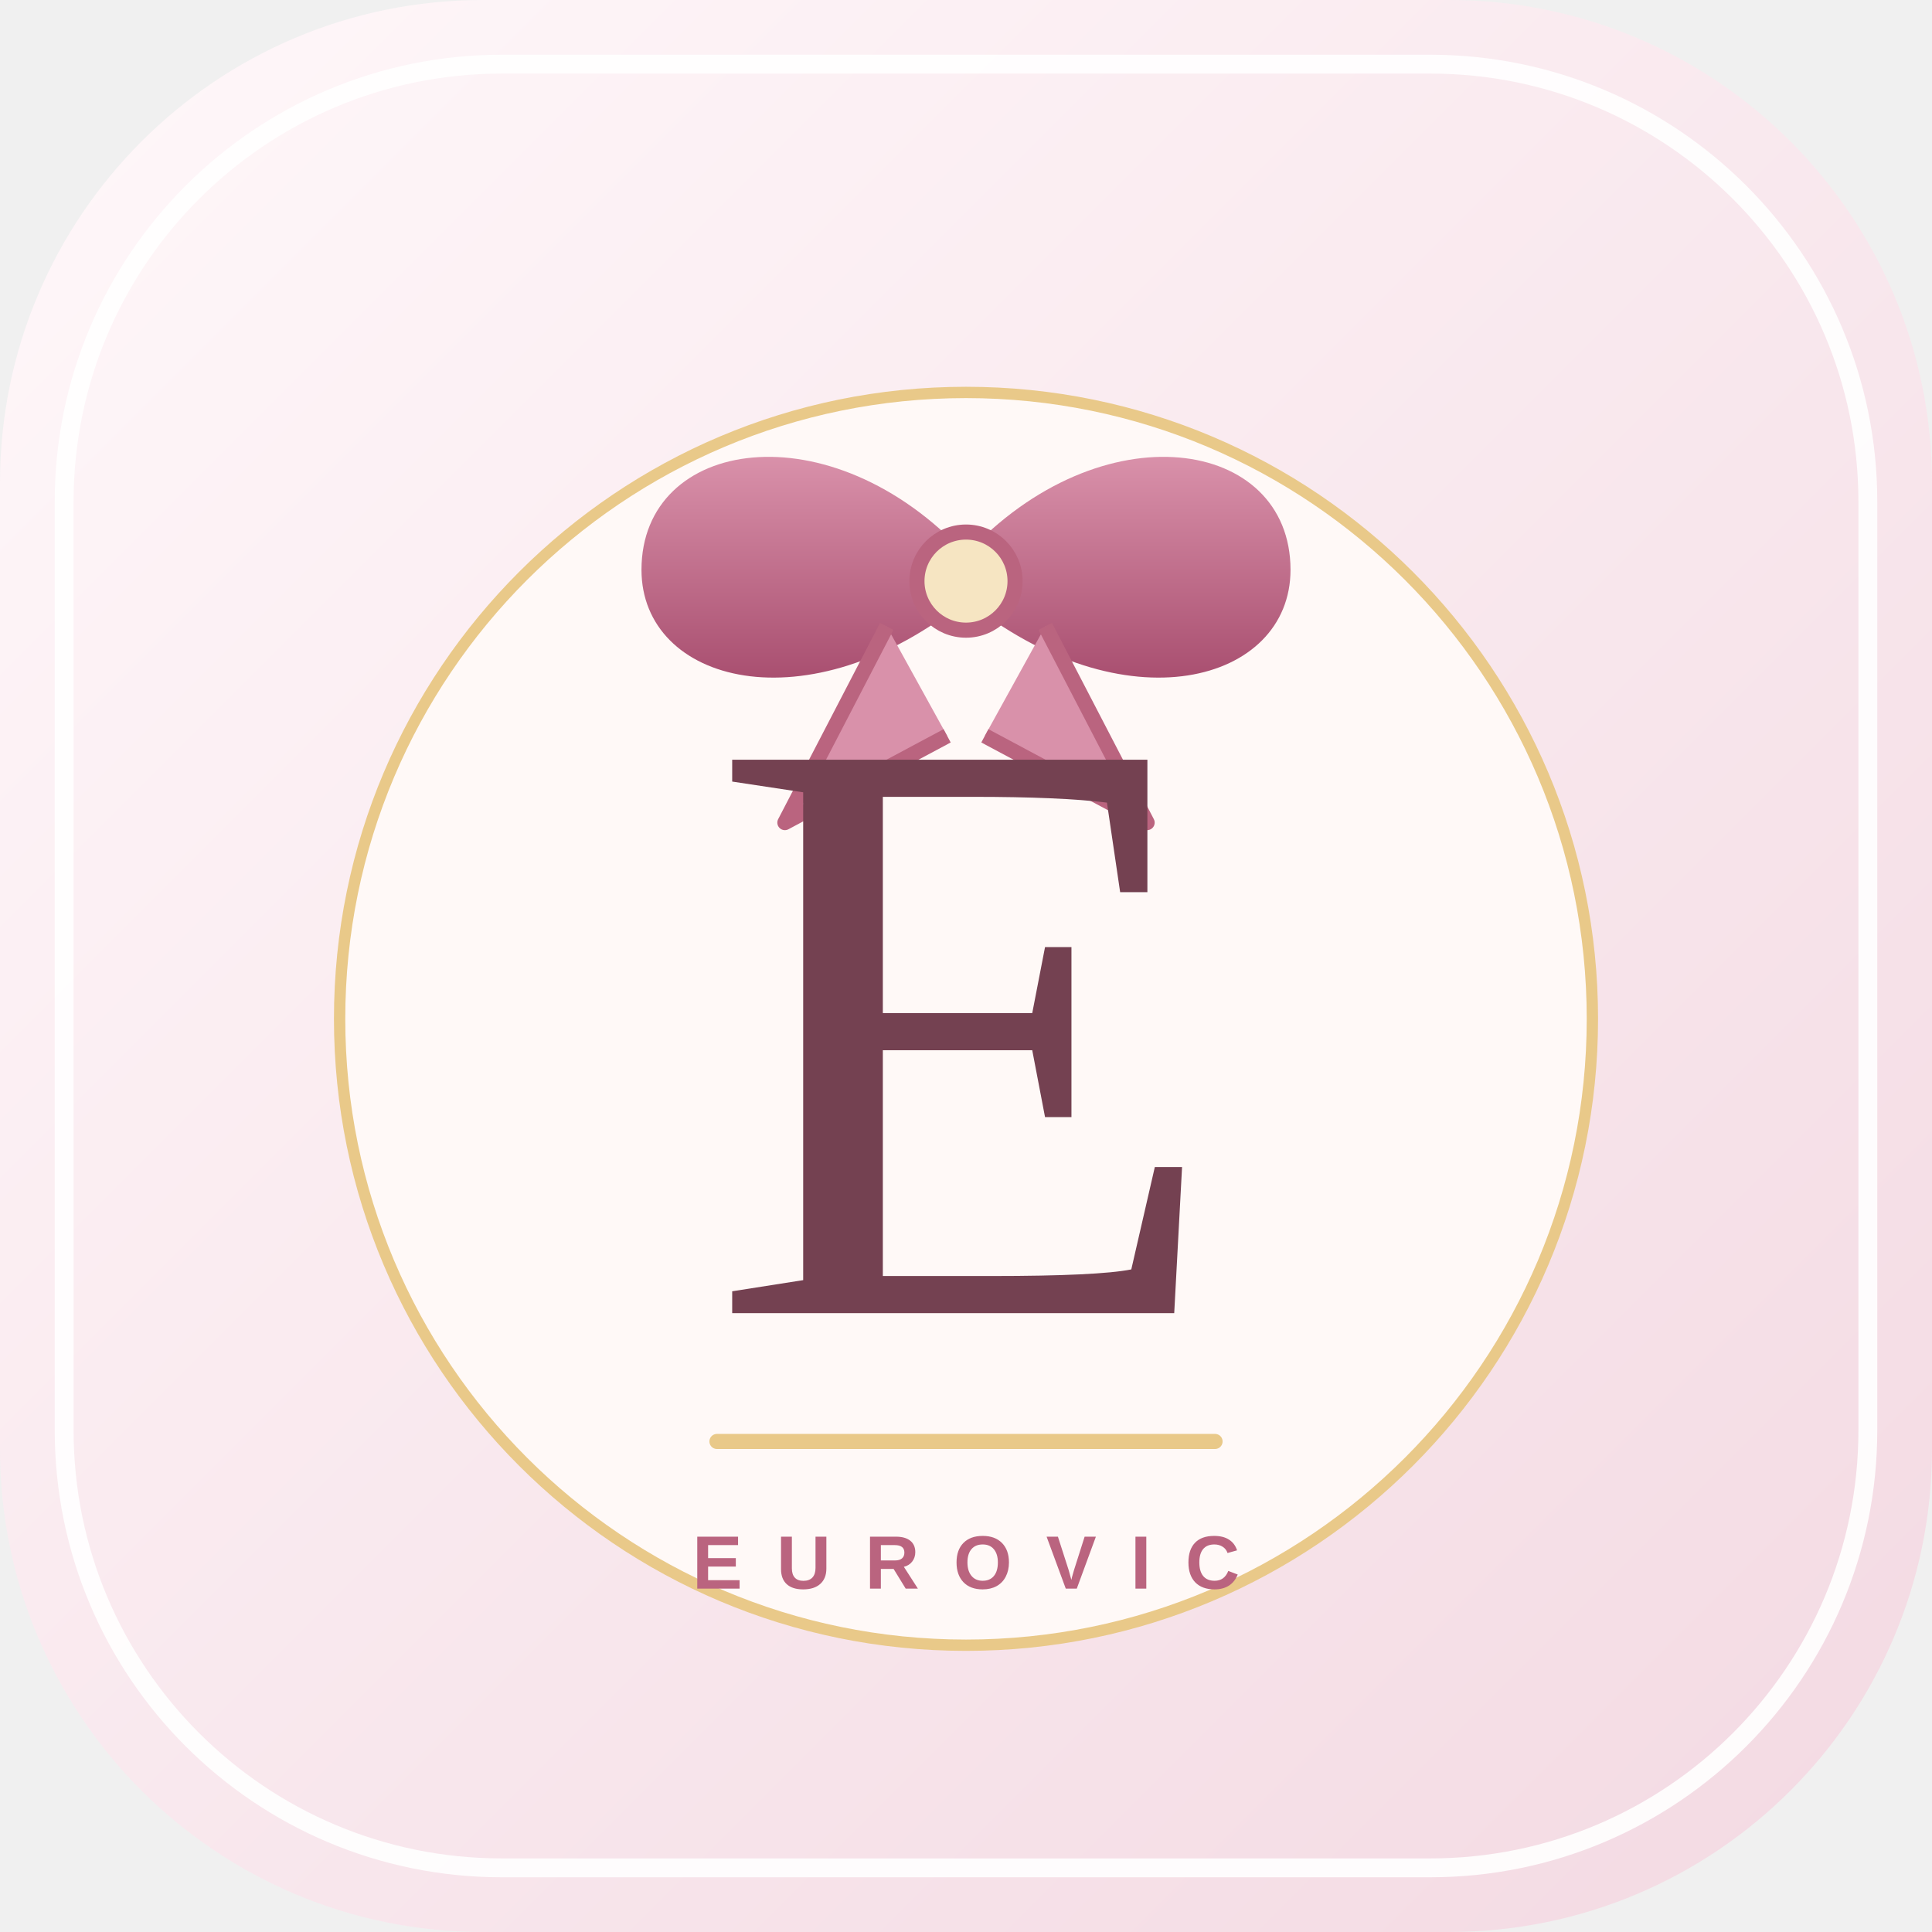
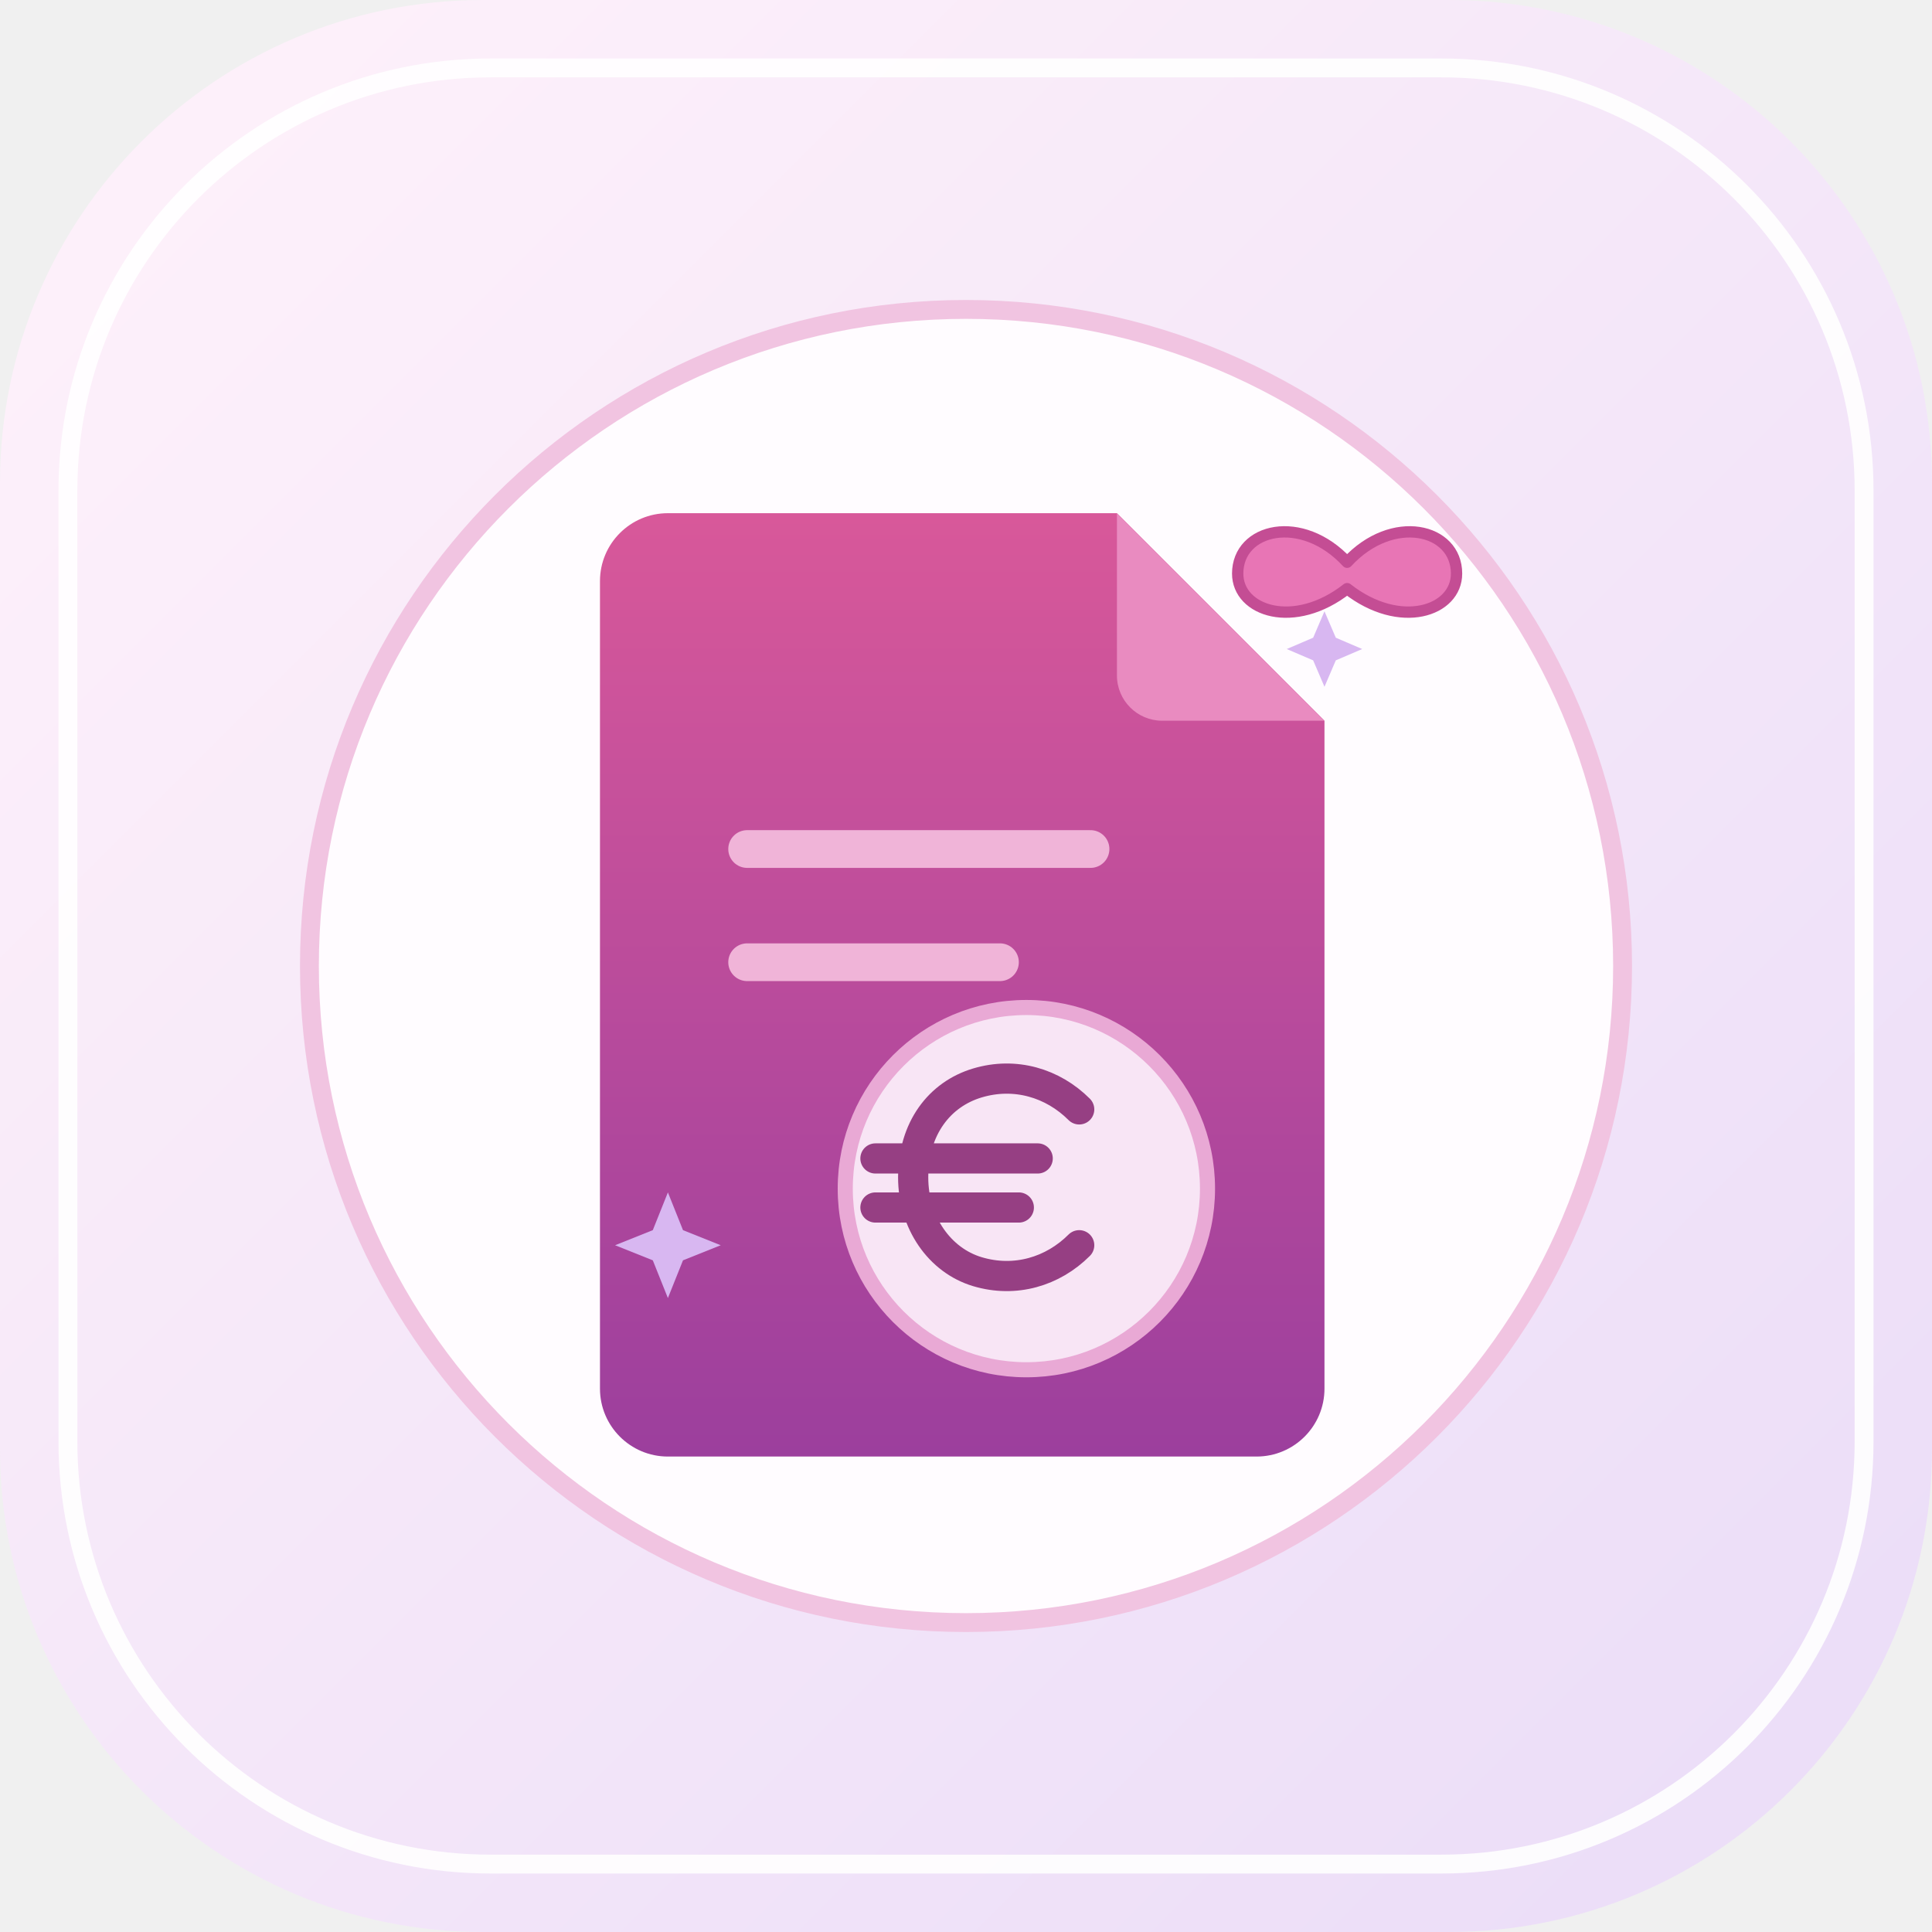
<svg xmlns="http://www.w3.org/2000/svg" viewBox="0 0 512 512" role="img" aria-label="Eurovic">
  <defs>
-     <linearGradient id="bg" x1="0" y1="0" x2="1" y2="1">
-       <stop stop-color="#FFF8FA" />
-       <stop offset="1" stop-color="#F3D9E2" />
+     <linearGradient id="paper" x1="0" y1="0" x2="1" y2="1">
+       <stop stop-color="#FFF2FA" />
+       <stop offset="1" stop-color="#EADCF8" />
    </linearGradient>
-     <linearGradient id="rose" x1="0" y1="0" x2="0" y2="1">
-       <stop stop-color="#D991AA" />
-       <stop offset="1" stop-color="#A94F70" />
+     <linearGradient id="ink" x1="0" y1="0" x2="0" y2="1">
+       <stop stop-color="#D8589A" />
+       <stop offset="1" stop-color="#9C3F9D" />
    </linearGradient>
  </defs>
-   <rect width="512" height="512" rx="128" fill="url(#bg)" />
-   <rect x="17" y="17" width="478" height="478" rx="116" fill="none" stroke="#FFFFFF" stroke-width="5" opacity=".9" />
-   <circle cx="256" cy="270" r="166" fill="#FFF9F7" stroke="#E9C989" stroke-width="3" />
-   <path d="M256 147c-36-39-86-31-86 4 0 30 44 42 86 8 42 34 86 22 86-8 0-35-50-43-86-4Z" fill="url(#rose)" />
-   <circle cx="256" cy="154" r="13" fill="#F6E5C2" stroke="#BA647F" stroke-width="4" />
-   <path d="m235 166-27 52 43-23m26-29 27 52-43-23" fill="#D991AA" stroke="#BA647F" stroke-width="4" stroke-linejoin="round" />
-   <text x="256" y="348" text-anchor="middle" font-family="Georgia,'Times New Roman',serif" font-size="224" font-weight="400" fill="#744151">E</text>
-   <path d="M190 382h132" stroke="#E9C989" stroke-width="4" stroke-linecap="round" />
-   <text x="256" y="421" text-anchor="middle" font-family="Arial,sans-serif" font-size="20" font-weight="700" letter-spacing="9" fill="#BA647F">EUROVIC</text>
+   <rect width="512" height="512" rx="128" fill="url(#paper)" />
+   <rect x="18" y="18" width="476" height="476" rx="112" fill="none" stroke="#FFFFFF" stroke-width="5" opacity=".9" />
+   <circle cx="256" cy="256" r="174" fill="#FFFCFF" stroke="#F1C4E1" stroke-width="5" />
+   <path d="M177 136h119l55 55v177a18 18 0 0 1-18 18H177a18 18 0 0 1-18-18V154a18 18 0 0 1 18-18Z" fill="url(#ink)" />
+   <path d="M296 136v43a12 12 0 0 0 12 12h43" fill="#E98BC0" />
+   <path d="M198 225h91M198 255h67" fill="none" stroke="#F0B4D8" stroke-width="10" stroke-linecap="round" />
+   <circle cx="272" cy="315" r="48" fill="#F8E5F5" stroke="#E9A9D5" stroke-width="4" />
+   <path d="M286 294c-7-7-17-10-27-7-10 3-17 12-17 25 0 12 7 22 17 25 10 3 20 0 27-7M232 307h43m-43 13h38" fill="none" stroke="#963F83" stroke-width="8" stroke-linecap="round" />
+   <path d="M357 149c-12-13-29-9-29 3 0 10 15 15 29 4 14 11 29 6 29-4 0-12-17-16-29-3Z" fill="#E875B5" stroke="#C44D94" stroke-width="3" stroke-linejoin="round" />
+   <path d="m177 316 4 10 10 4-10 4-4 10-4-10-10-4 10-4 4-10Zm174-154 3 7 7 3-7 3-3 7-3-7-7-3 7-3 3-7Z" fill="#D8B7F1" />
</svg>
